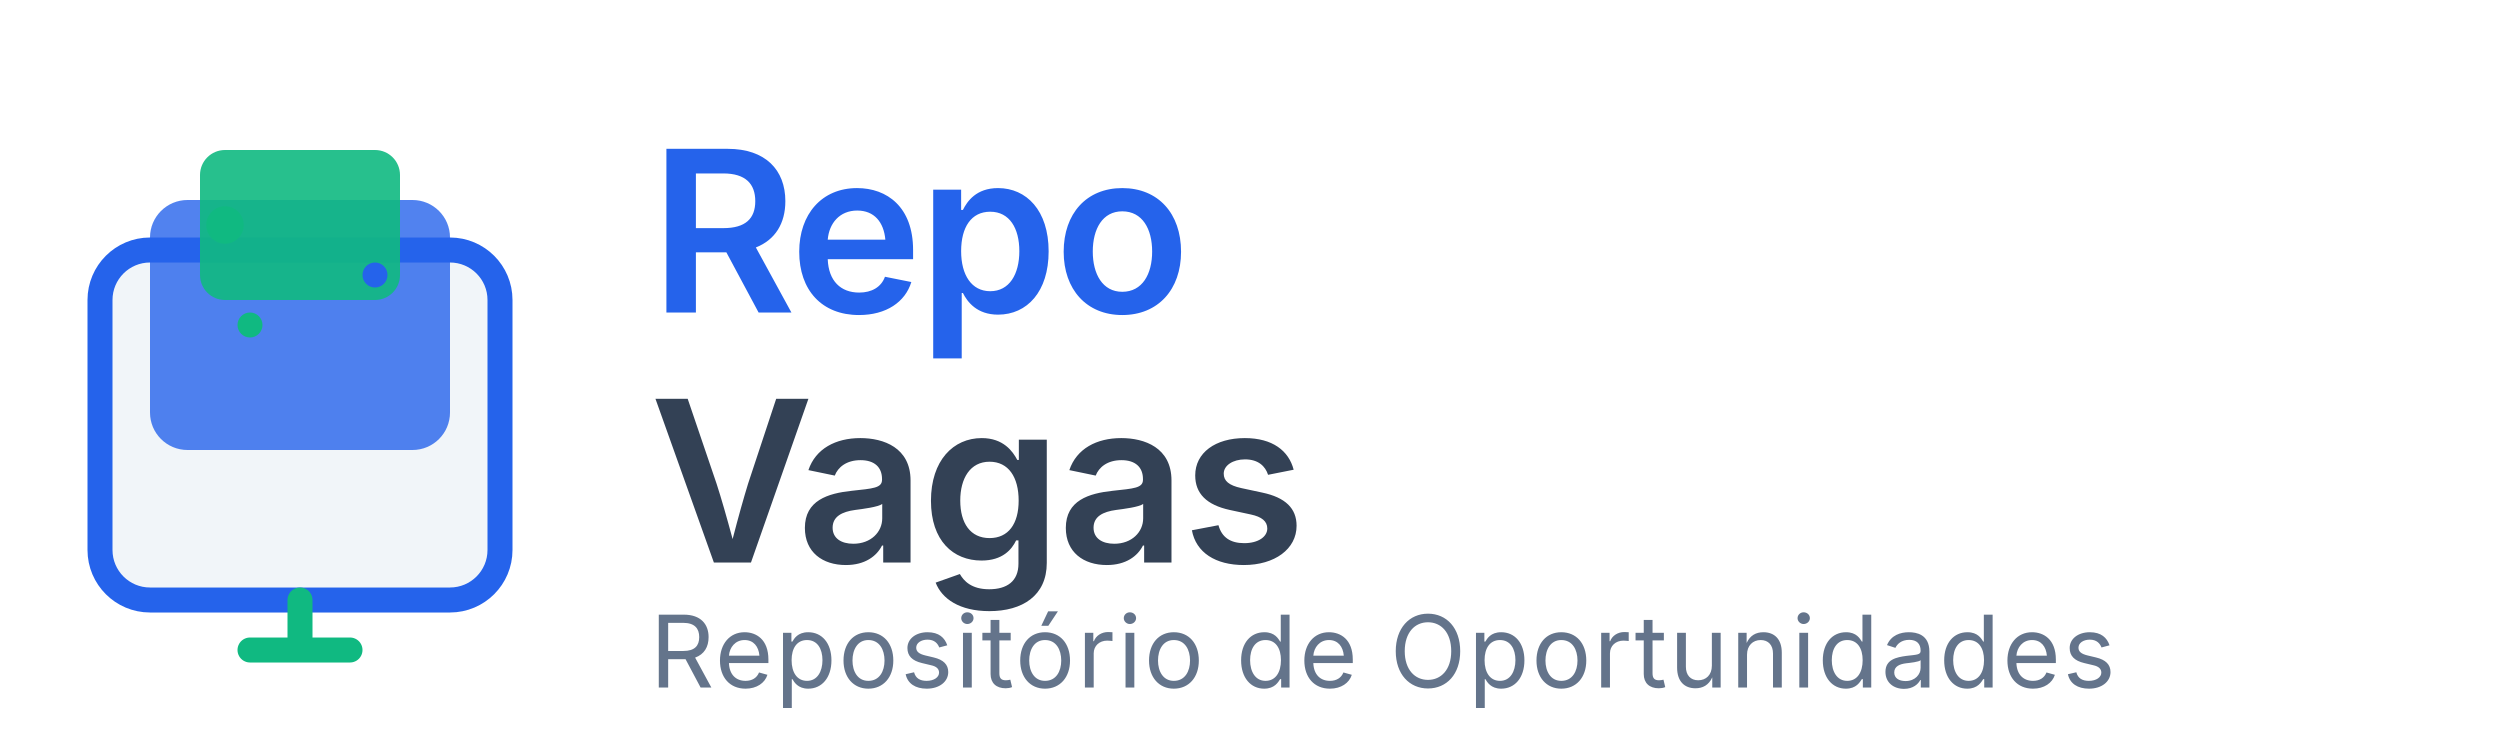
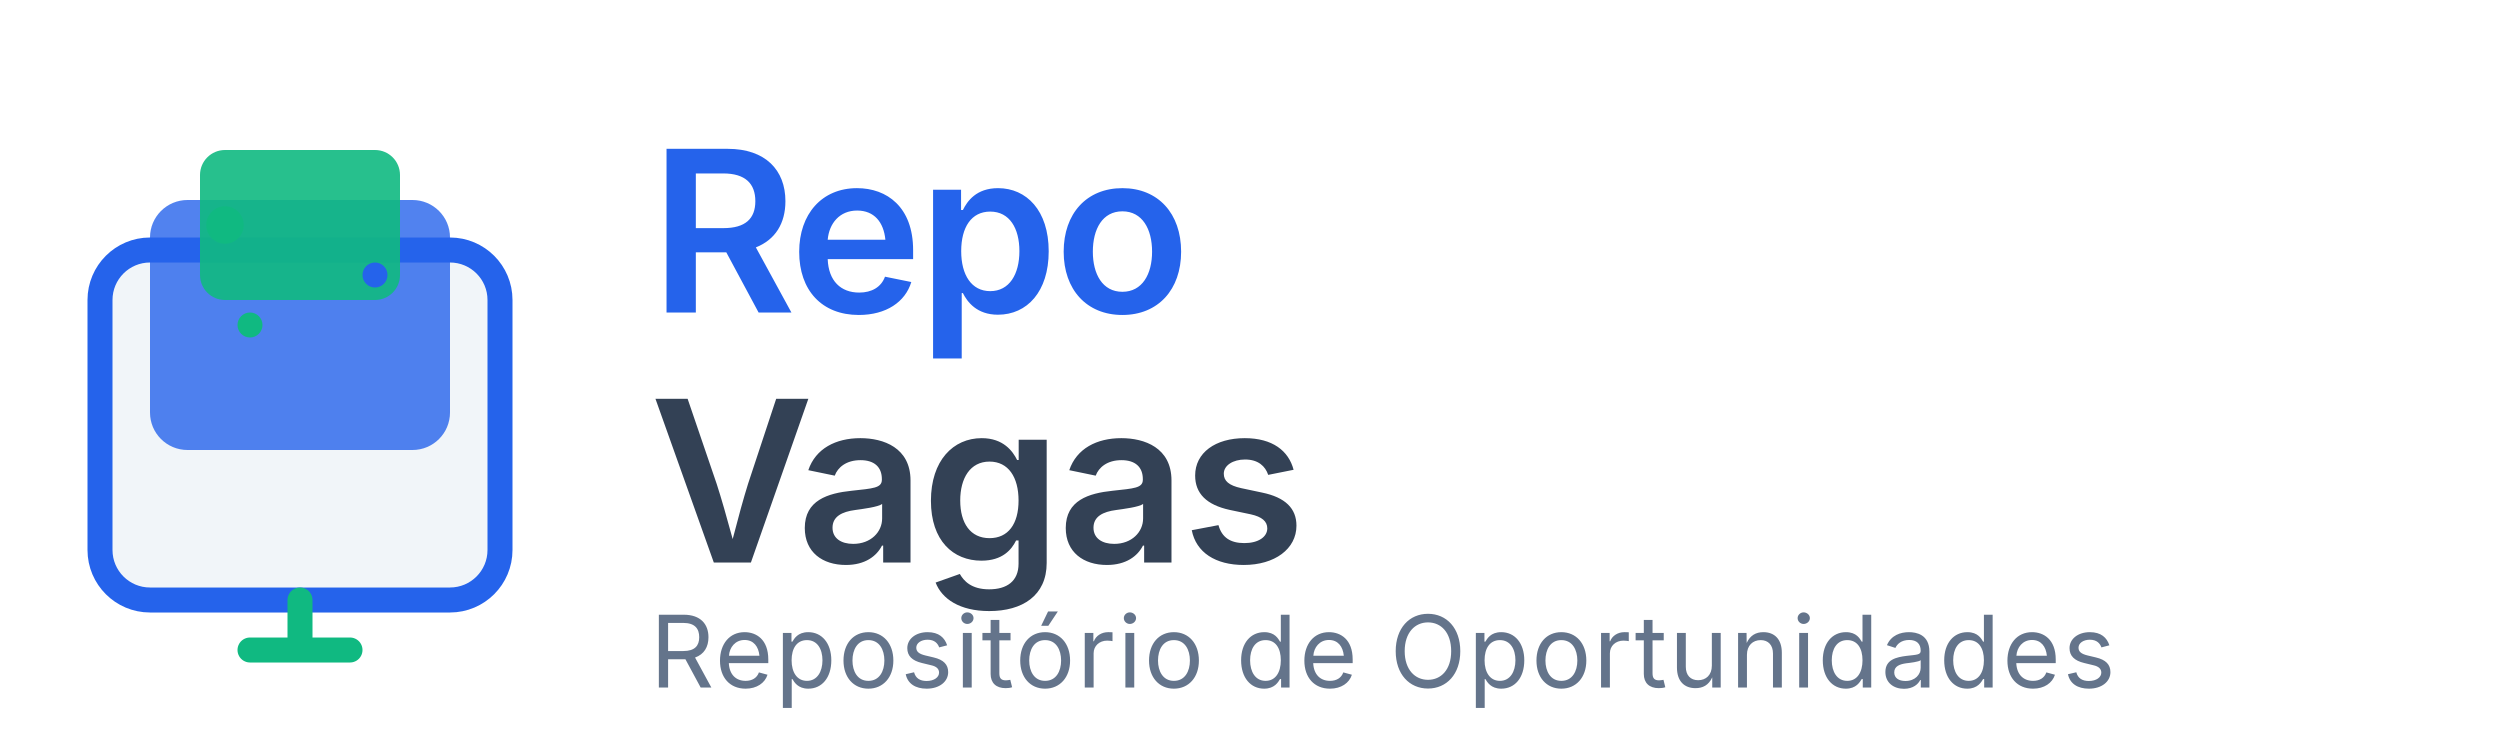
- <svg xmlns="http://www.w3.org/2000/svg" width="200" height="60" viewBox="0 0 200 60" fill="none">
+ <svg xmlns="http://www.w3.org/2000/svg" width="300" height="90" viewBox="0 0 300 90" fill="none">
  <g id="logo-icon">
-     <rect x="8" y="20" width="32" height="28" rx="4" fill="#F1F5F9" stroke="#2563EB" stroke-width="2" />
-     <rect x="12" y="16" width="24" height="20" rx="3" fill="#2563EB" opacity="0.8" />
-     <rect x="16" y="12" width="16" height="12" rx="2" fill="#10B981" opacity="0.9" />
-     <path d="M24 48 L24 52 M20 52 L28 52" stroke="#10B981" stroke-width="2" stroke-linecap="round" />
-     <circle cx="18" cy="18" r="1.5" fill="#10B981" />
-     <circle cx="30" cy="22" r="1" fill="#2563EB" />
-     <circle cx="20" cy="26" r="1" fill="#10B981" />
+     <rect x="12" y="30" width="48" height="42" rx="6" fill="#F1F5F9" stroke="#2563EB" stroke-width="3" />
+     <rect x="18" y="24" width="36" height="30" rx="4.5" fill="#2563EB" opacity="0.8" />
+     <rect x="24" y="18" width="24" height="18" rx="3" fill="#10B981" opacity="0.9" />
+     <path d="M36 72 L36 78 M30 78 L42 78" stroke="#10B981" stroke-width="3" stroke-linecap="round" />
+     <circle cx="27" cy="27" r="2.25" fill="#10B981" />
+     <circle cx="45" cy="33" r="1.5" fill="#2563EB" />
+     <circle cx="30" cy="39" r="1.5" fill="#10B981" />
  </g>
  <g id="logo-text">
-     <text x="52" y="25" font-family="Inter, sans-serif" font-size="18" font-weight="600" fill="#2563EB" letter-spacing="-0.02em">Repo</text>
-     <text x="52" y="45" font-family="Inter, sans-serif" font-size="18" font-weight="600" fill="#334155" letter-spacing="-0.02em">Vagas</text>
-     <text x="52" y="55" font-family="Inter, sans-serif" font-size="8" font-weight="400" fill="#64748B" letter-spacing="0.02em">Repositório de Oportunidades</text>
+     <text x="78" y="37.5" font-family="Inter, sans-serif" font-size="27" font-weight="600" fill="#2563EB" letter-spacing="-0.02em">Repo</text>
+     <text x="78" y="67.5" font-family="Inter, sans-serif" font-size="27" font-weight="600" fill="#334155" letter-spacing="-0.02em">Vagas</text>
+     <text x="78" y="82.5" font-family="Inter, sans-serif" font-size="12" font-weight="400" fill="#64748B" letter-spacing="0.02em">Repositório de Oportunidades</text>
  </g>
</svg>
